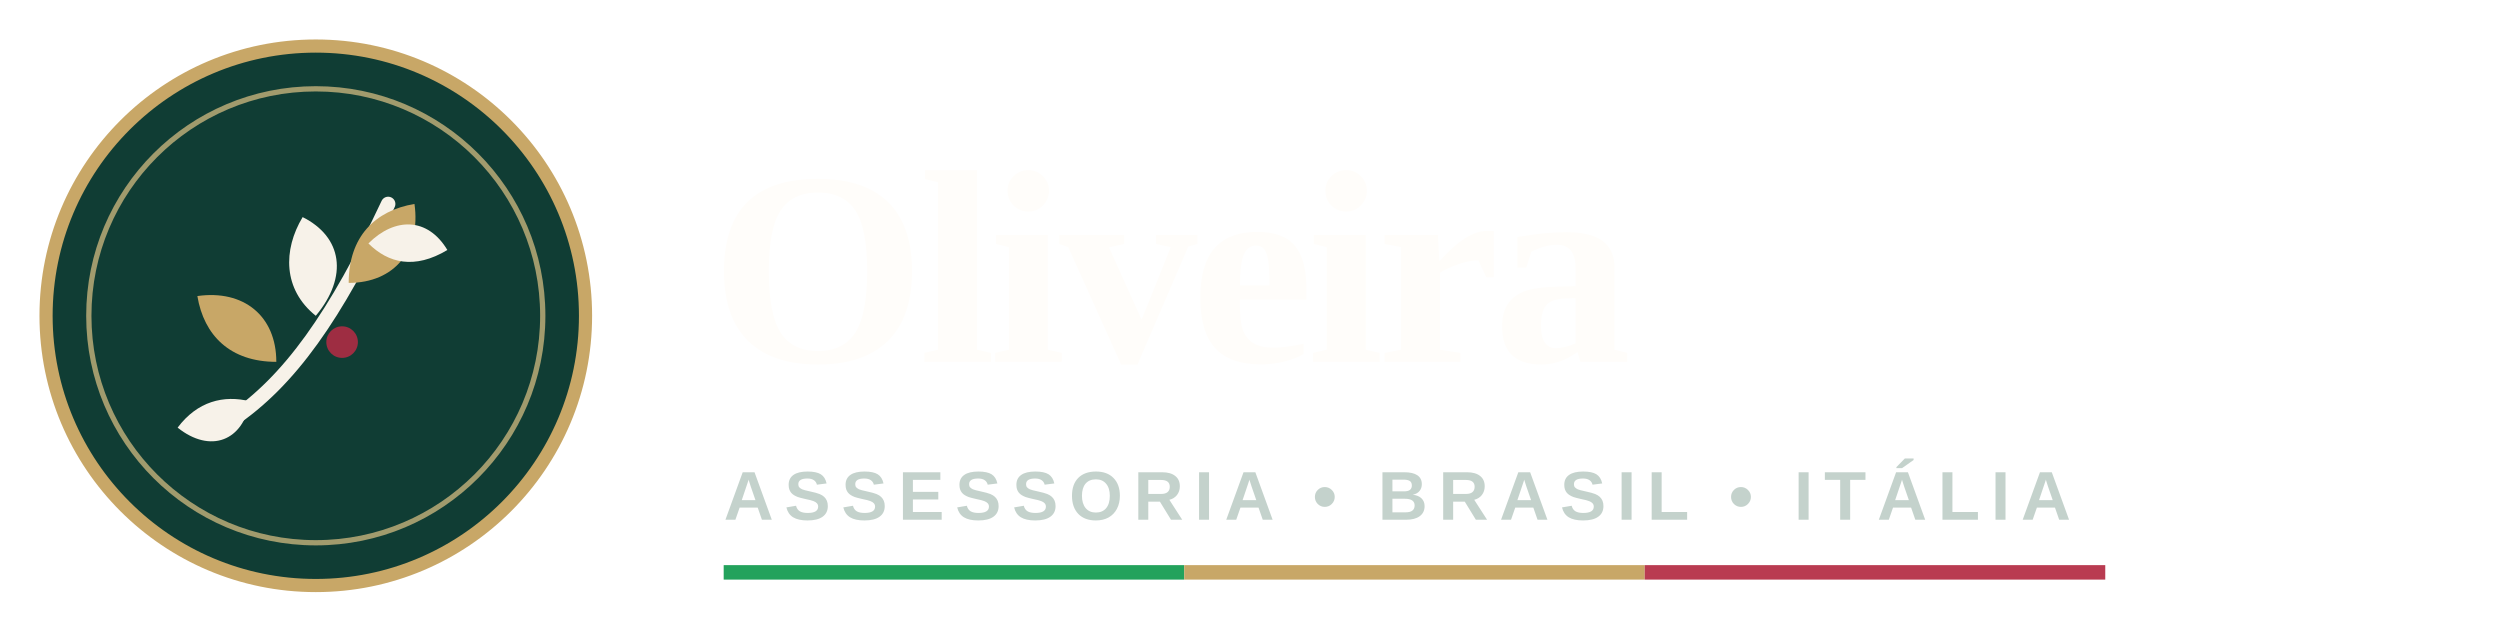
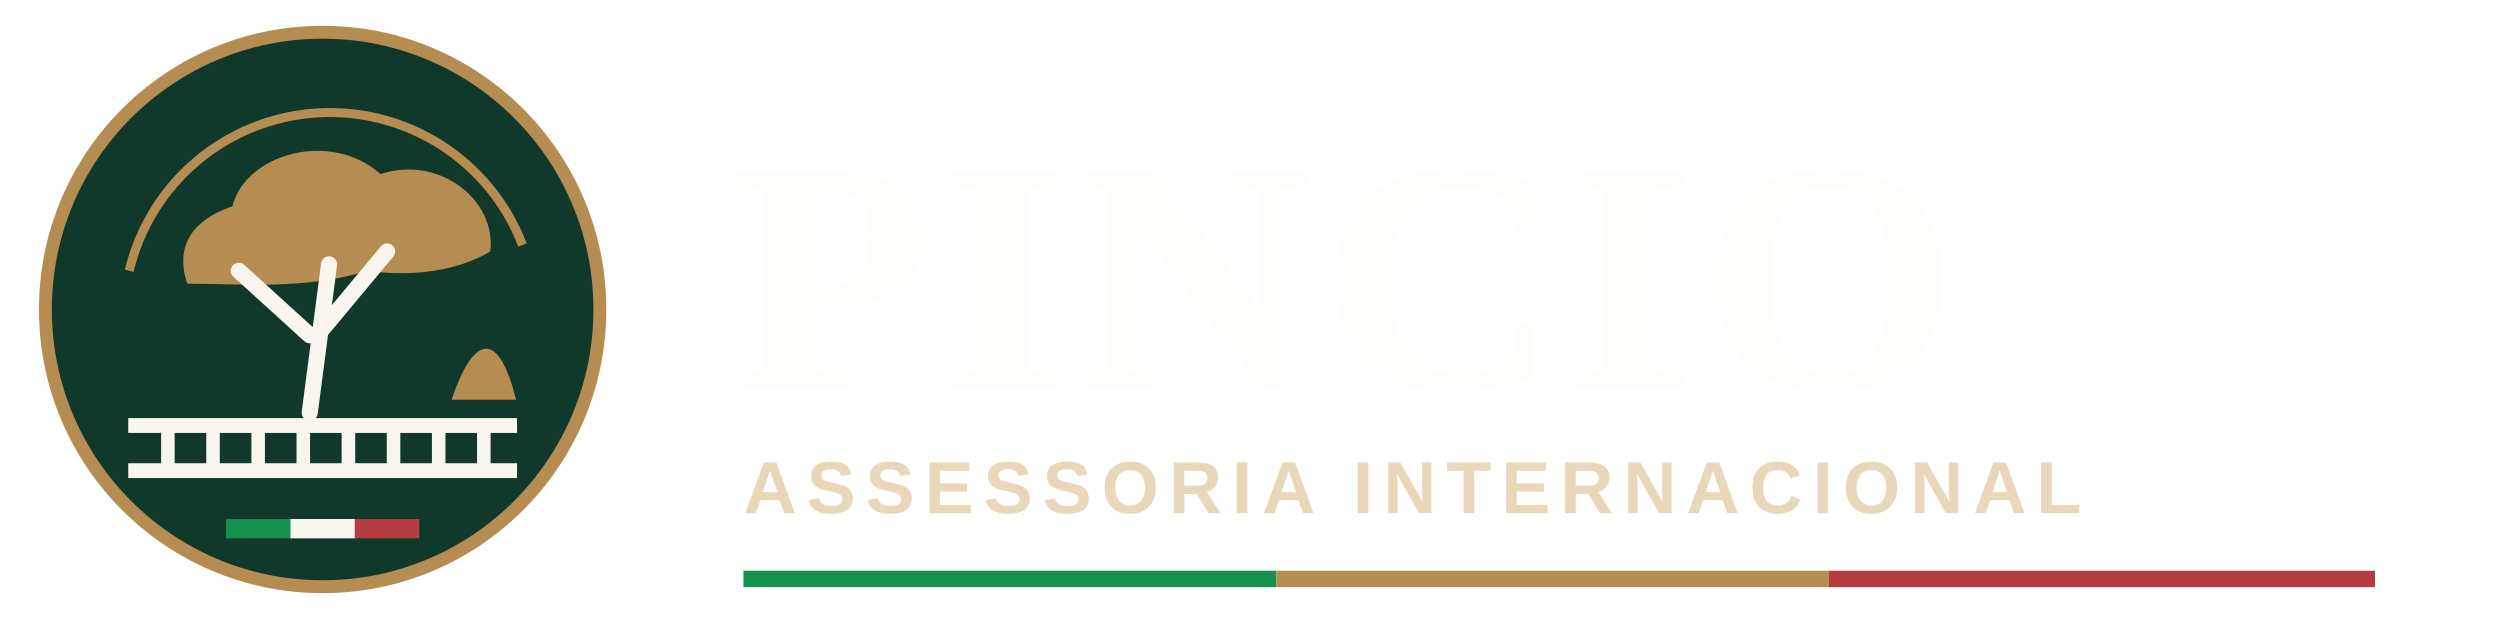
<svg xmlns="http://www.w3.org/2000/svg" width="380" height="96" viewBox="0 0 380 96" role="img" aria-labelledby="title desc">
-   <g transform="translate(4 4)">
-     <circle cx="44" cy="44" r="41" fill="#103d34" stroke="#c8a767" stroke-width="2" />
-     <circle cx="44" cy="44" r="34.5" fill="none" stroke="#d9bf83" stroke-width="0.8" opacity="0.72" />
-     <path d="M31 60C40 54 47 44 55 27" fill="none" stroke="#f7f2e9" stroke-width="2.2" stroke-linecap="round" />
-     <path d="M38 51C31 51 27 47 26 41C33 40 38 44 38 51Z" fill="#c8a767" />
-     <path d="M44 44C39 40 39 34 42 29C48 32 49 38 44 44Z" fill="#f7f2e9" />
-     <path d="M49 39C49 32 53 28 59 27C60 34 56 39 49 39Z" fill="#c8a767" />
-     <path d="M34 57C30 56 26 57 23 61C28 65 33 63 34 57Z" fill="#f7f2e9" />
-     <path d="M52 33C55 36 59 37 64 34C61 29 56 29 52 33Z" fill="#f7f2e9" />
-     <circle cx="48" cy="48" r="2.4" fill="#9e2d42" />
+   <g transform="translate(2 0) scale(0.98)">
+     <circle cx="48" cy="48" r="43" fill="#10392C" stroke="#B58D52" stroke-width="2" />
+     <path d="M18 42A32 32 0 0 1 79 38" stroke="#B58D52" stroke-width="1.4" fill="none" />
+     <path d="M27 44c-2-6 1-10 7-12 2-8 15-12 23-5 9-3 18 4 17 12-5 3-12 4-19 3-10 3-19 2-28 2Z" fill="#B58D52" />
+     <path d="M49 41L46 64M46 52L35 42M48 51L58 39" stroke="#F8F5EF" stroke-width="2.5" fill="none" stroke-linecap="round" />
+     <path d="M19 66H77M19 73H77" stroke="#F8F5EF" stroke-width="2.3" stroke-linecap="square" />
+     <path d="M24 67V72M31 67V72M38 67V72M45 67V72M52 67V72M59 67V72M66 67V72M73 67V72" stroke="#F8F5EF" stroke-width="2.1" />
+     <path d="M68 62c3-9 7-12 10 0Z" fill="#B58D52" />
+     <path d="M33 82h10" stroke="#16904E" stroke-width="3" />
+     <path d="M43 82h10" stroke="#F8F5EF" stroke-width="3" />
+     <path d="M53 82h10" stroke="#B33D40" stroke-width="3" />
  </g>
-   <g transform="translate(108 17)">
-     <text x="0" y="38" fill="#fffdfa" font-family="Georgia, 'Times New Roman', serif" font-size="42" font-weight="600" letter-spacing="-1">Oliveira</text>
-     <text x="2" y="62" fill="#c4d2cc" font-family="Arial, Helvetica, sans-serif" font-size="10.5" font-weight="700" letter-spacing="1.65">ASSESSORIA • BRASIL • ITÁLIA</text>
-     <line x1="2" y1="70" x2="72" y2="70" stroke="#23a25c" stroke-width="2.2" />
-     <line x1="72" y1="70" x2="142" y2="70" stroke="#c8a767" stroke-width="2.2" />
-     <line x1="142" y1="70" x2="212" y2="70" stroke="#b93b51" stroke-width="2.2" />
+   <g transform="translate(111 15)">
+     <text x="0" y="44" font-size="50" letter-spacing="1.2" font-weight="600" font-family="Georgia, 'Times New Roman',serif" fill="#FFFDF9">PINCIO</text>
+     <text x="2" y="63" font-size="11.2" font-weight="600" letter-spacing="1.5" font-family="Arial,Helvetica,sans-serif" fill="#E8D8B9">ASSESSORIA INTERNACIONAL</text>
+     <line x1="2" y1="73" x2="83" y2="73" stroke="#168F4F" stroke-width="2.5" />
+     <line x1="83" y1="73" x2="167" y2="73" stroke="#B58D52" stroke-width="2.5" />
+     <line x1="167" y1="73" x2="250" y2="73" stroke="#B33D40" stroke-width="2.5" />
  </g>
</svg>
